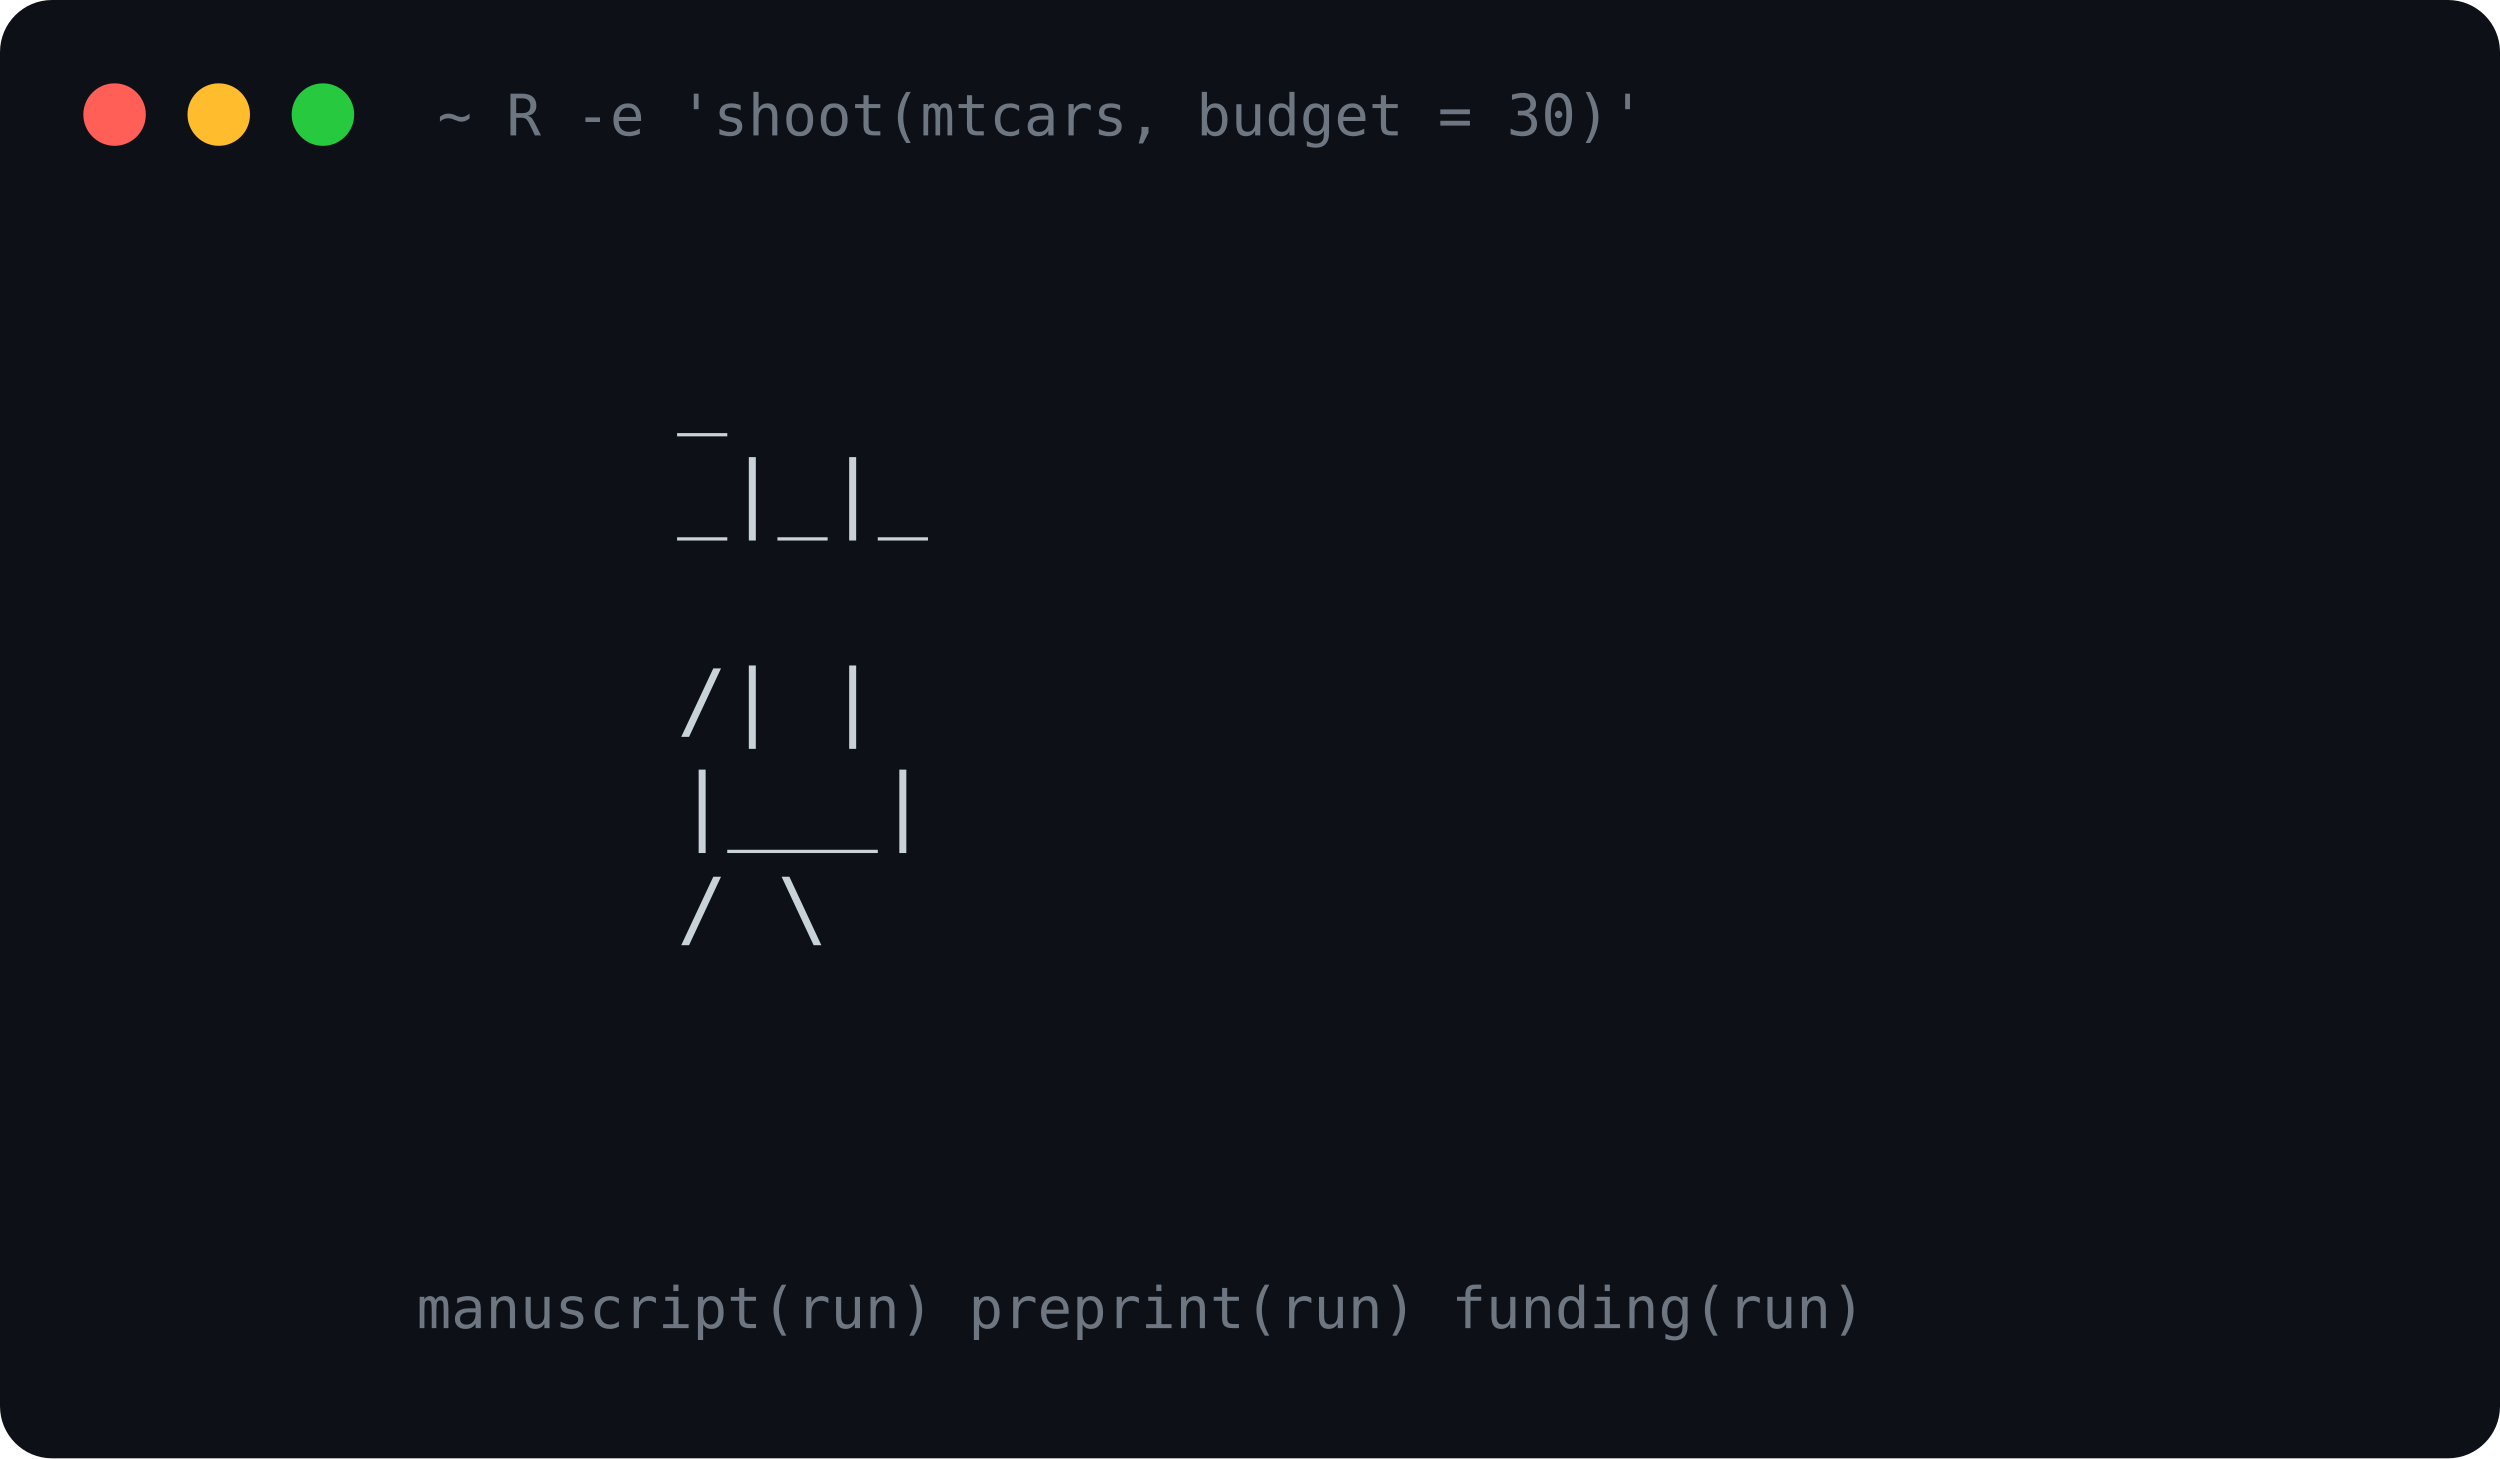
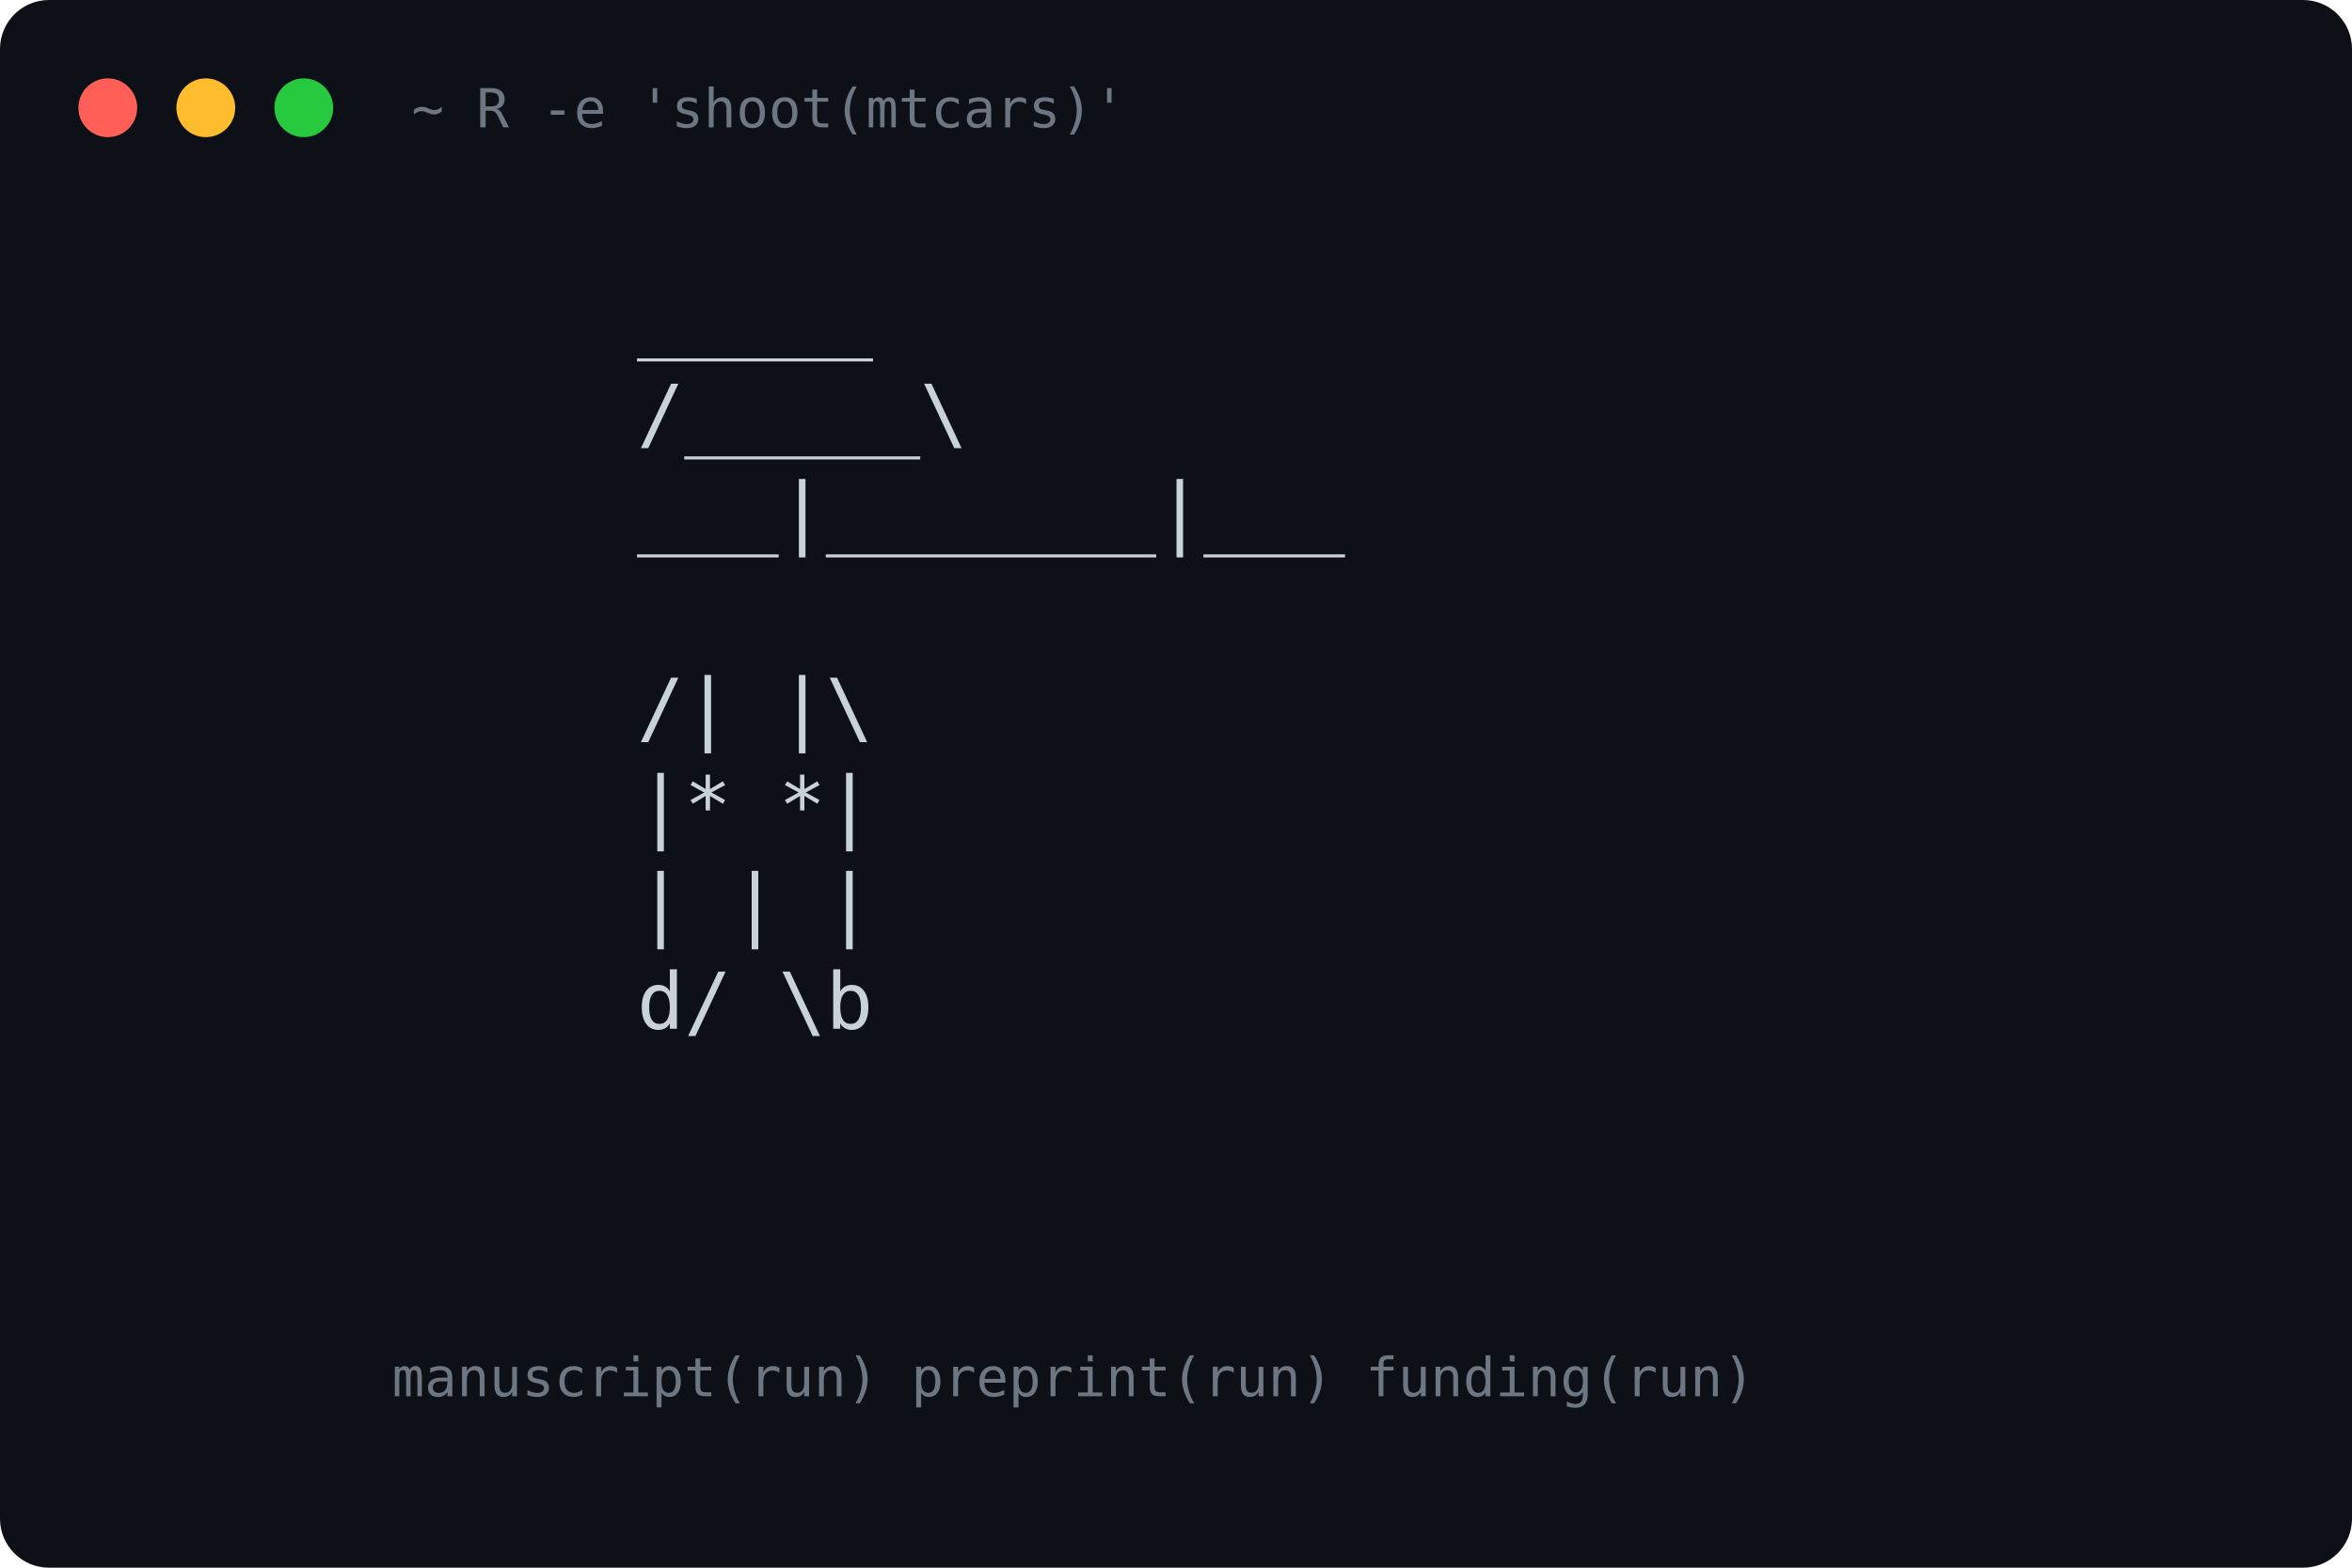
- <svg xmlns="http://www.w3.org/2000/svg" viewBox="0 0 480 280" width="480" height="280" role="img" aria-label="texanshootR mascot animation">
+ <svg xmlns="http://www.w3.org/2000/svg" viewBox="0 0 480 320" width="480" height="320" role="img" aria-label="texanshootR mascot animation">
  <defs>
    <style>
      .bg    { fill: #0d1117; }
      text   { font-family: ui-monospace, "SF Mono", "JetBrains Mono", "Cascadia Code", Menlo, Consolas, monospace; }
      .body  { fill: #c9d1d9; font-size: 16px; }
      .gun   { fill: #f0883e; font-size: 16px; }
      .stat  { font-size: 12px; }
      .pwarm { fill: #d29922; }
      .phot  { fill: #f85149; }
      .pwin  { fill: #56d364; }
      .dim   { fill: #6e7681; font-size: 11px; }
    </style>
  </defs>
-   <rect class="bg" width="480" height="280" rx="10" />
+   <rect class="bg" width="480" height="320" rx="10" />
  <circle cx="22" cy="22" r="6" fill="#ff5f56" />
  <circle cx="42" cy="22" r="6" fill="#ffbd2e" />
  <circle cx="62" cy="22" r="6" fill="#27c93f" />
-   <text class="dim" x="84" y="26">~ R -e 'shoot(mtcars, budget = 30)'</text>
+   <text class="dim" x="84" y="26">~ R -e 'shoot(mtcars)'</text>
  <g class="body">
-     <text x="130" y="80">     _</text>
-     <text x="130" y="100">   _|_|_</text>
-     <text x="130" y="140">   /| |</text>
-     <text x="130" y="160">  |___|</text>
-     <text x="130" y="180">  /   \</text>
+     <text x="130" y="70">        _____</text>
+     <text x="130" y="90">       /_____\</text>
+     <text x="130" y="110">   ___|_______|___</text>
+     <text x="130" y="150">        /| |\</text>
+     <text x="130" y="170">        |* *|</text>
+     <text x="130" y="190">        | | |</text>
+     <text x="130" y="210">       d/   \b</text>
  </g>
  <g class="body">
-     <text x="130" y="120" opacity="0">  ( o_o)
-       <animate attributeName="opacity" values="1;0;0;0;0;1" keyTimes="0;0.2;0.4;0.6;0.8;1" dur="20s" repeatCount="indefinite" calcMode="discrete" />
+     <text x="130" y="130" opacity="0">       ( -_- )
+       <animate attributeName="opacity" values="1;0;0;0;0;1" keyTimes="0;0.2;0.4;0.6;0.8;1" dur="30s" repeatCount="indefinite" calcMode="discrete" />
    </text>
-     <text x="130" y="120" opacity="0">  ( -_- )
-       <animate attributeName="opacity" values="0;1;0;0;0;0" keyTimes="0;0.2;0.4;0.6;0.8;1" dur="20s" repeatCount="indefinite" calcMode="discrete" />
+     <text x="130" y="130" opacity="0">       ( o_o )
+       <animate attributeName="opacity" values="0;1;0;0;0;0" keyTimes="0;0.2;0.4;0.6;0.8;1" dur="30s" repeatCount="indefinite" calcMode="discrete" />
    </text>
-     <text x="130" y="120" opacity="0">  ( o_o;)
-       <animate attributeName="opacity" values="0;0;1;0;0;0" keyTimes="0;0.2;0.4;0.6;0.8;1" dur="20s" repeatCount="indefinite" calcMode="discrete" />
+     <text x="130" y="130" opacity="0">       ( O_O )
+       <animate attributeName="opacity" values="0;0;1;0;0;0" keyTimes="0;0.2;0.4;0.6;0.8;1" dur="30s" repeatCount="indefinite" calcMode="discrete" />
    </text>
-     <text x="130" y="120" opacity="0">  ( O_O )
-       <animate attributeName="opacity" values="0;0;0;1;0;0" keyTimes="0;0.2;0.4;0.6;0.8;1" dur="20s" repeatCount="indefinite" calcMode="discrete" />
+     <text x="130" y="130" opacity="0">       ( ;_; )
+       <animate attributeName="opacity" values="0;0;0;1;0;0" keyTimes="0;0.2;0.4;0.6;0.8;1" dur="30s" repeatCount="indefinite" calcMode="discrete" />
    </text>
-     <text x="130" y="120" opacity="0">  ( -_-)
-       <animate attributeName="opacity" values="0;0;0;0;1;0" keyTimes="0;0.2;0.4;0.6;0.8;1" dur="20s" repeatCount="indefinite" calcMode="discrete" />
+     <text x="130" y="130" opacity="0">       (⌐■_■)
+       <animate attributeName="opacity" values="0;0;0;0;1;0" keyTimes="0;0.2;0.4;0.6;0.8;1" dur="30s" repeatCount="indefinite" calcMode="discrete" />
    </text>
  </g>
  <g class="gun">
-     <text x="220" y="120" opacity="0">︻デ═一  ·
-       <animate attributeName="opacity" values="1;0;0;0;1" keyTimes="0;0.25;0.5;0.75;1" dur="3.2s" repeatCount="indefinite" calcMode="discrete" />
+     <text x="245" y="130" opacity="0">︻デ═一  ·
+       <animate attributeName="opacity" values="1;0;0;0;1" keyTimes="0;0.25;0.5;0.75;1" dur="5s" repeatCount="indefinite" calcMode="discrete" />
    </text>
-     <text x="220" y="120" opacity="0">︻デ═一   *
-       <animate attributeName="opacity" values="0;1;0;0;0" keyTimes="0;0.25;0.5;0.75;1" dur="3.2s" repeatCount="indefinite" calcMode="discrete" />
+     <text x="245" y="130" opacity="0">︻デ═一   *
+       <animate attributeName="opacity" values="0;1;0;0;0" keyTimes="0;0.25;0.5;0.75;1" dur="5s" repeatCount="indefinite" calcMode="discrete" />
    </text>
-     <text x="220" y="120" opacity="0">︻デ═-   ·
-       <animate attributeName="opacity" values="0;0;1;0;0" keyTimes="0;0.25;0.5;0.75;1" dur="3.2s" repeatCount="indefinite" calcMode="discrete" />
+     <text x="245" y="130" opacity="0">︻デ═-   ·
+       <animate attributeName="opacity" values="0;0;1;0;0" keyTimes="0;0.25;0.5;0.75;1" dur="5s" repeatCount="indefinite" calcMode="discrete" />
    </text>
-     <text x="220" y="120" opacity="0">︻デ═一
-       <animate attributeName="opacity" values="0;0;0;1;0" keyTimes="0;0.25;0.5;0.75;1" dur="3.2s" repeatCount="indefinite" calcMode="discrete" />
+     <text x="245" y="130" opacity="0">︻デ═一
+       <animate attributeName="opacity" values="0;0;0;1;0" keyTimes="0;0.25;0.5;0.75;1" dur="5s" repeatCount="indefinite" calcMode="discrete" />
    </text>
  </g>
  <g>
-     <text class="stat pwarm" x="80" y="225" opacity="0">[ 06/30 ]  composed     best p = 0.412
-       <animate attributeName="opacity" values="1;0;0;0;0;1" keyTimes="0;0.2;0.4;0.6;0.8;1" dur="20s" repeatCount="indefinite" calcMode="discrete" />
+     <text class="stat pwarm" x="80" y="255" opacity="0">[  60/300 ]  composed     best p = 0.412
+       <animate attributeName="opacity" values="1;0;0;0;0;1" keyTimes="0;0.2;0.4;0.6;0.8;1" dur="30s" repeatCount="indefinite" calcMode="discrete" />
    </text>
-     <text class="stat pwarm" x="80" y="225" opacity="0">[ 13/30 ]  uncertain    best p = 0.187
-       <animate attributeName="opacity" values="0;1;0;0;0;0" keyTimes="0;0.2;0.4;0.6;0.8;1" dur="20s" repeatCount="indefinite" calcMode="discrete" />
+     <text class="stat pwarm" x="80" y="255" opacity="0">[ 130/300 ]  uncertain    best p = 0.187
+       <animate attributeName="opacity" values="0;1;0;0;0;0" keyTimes="0;0.2;0.4;0.6;0.8;1" dur="30s" repeatCount="indefinite" calcMode="discrete" />
    </text>
-     <text class="stat phot" x="80" y="225" opacity="0">[ 21/30 ]  anxious      best p = 0.094
-       <animate attributeName="opacity" values="0;0;1;0;0;0" keyTimes="0;0.2;0.4;0.6;0.8;1" dur="20s" repeatCount="indefinite" calcMode="discrete" />
+     <text class="stat phot" x="80" y="255" opacity="0">[ 210/300 ]  anxious      best p = 0.094
+       <animate attributeName="opacity" values="0;0;1;0;0;0" keyTimes="0;0.2;0.4;0.6;0.8;1" dur="30s" repeatCount="indefinite" calcMode="discrete" />
    </text>
-     <text class="stat phot" x="80" y="225" opacity="0">[ 28/30 ]  desperate    *escalating to derived metrics*
-       <animate attributeName="opacity" values="0;0;0;1;0;0" keyTimes="0;0.2;0.4;0.6;0.8;1" dur="20s" repeatCount="indefinite" calcMode="discrete" />
+     <text class="stat phot" x="80" y="255" opacity="0">[ 280/300 ]  desperate    *escalating to derived metrics*
+       <animate attributeName="opacity" values="0;0;0;1;0;0" keyTimes="0;0.2;0.4;0.6;0.8;1" dur="30s" repeatCount="indefinite" calcMode="discrete" />
    </text>
-     <text class="stat pwin" x="80" y="225" opacity="0">[ 30/30 ]  PUBLISHABLE  p = 0.041  [OK]
-       <animate attributeName="opacity" values="0;0;0;0;1;0" keyTimes="0;0.2;0.4;0.6;0.8;1" dur="20s" repeatCount="indefinite" calcMode="discrete" />
+     <text class="stat pwin" x="80" y="255" opacity="0">[ 300/300 ]  PUBLISHABLE  p = 0.045  [OK]
+       <animate attributeName="opacity" values="0;0;0;0;1;0" keyTimes="0;0.2;0.4;0.6;0.8;1" dur="30s" repeatCount="indefinite" calcMode="discrete" />
    </text>
  </g>
-   <text class="dim" x="80" y="255">manuscript(run)   preprint(run)   funding(run)</text>
+   <text class="dim" x="80" y="285">manuscript(run)   preprint(run)   funding(run)</text>
</svg>
